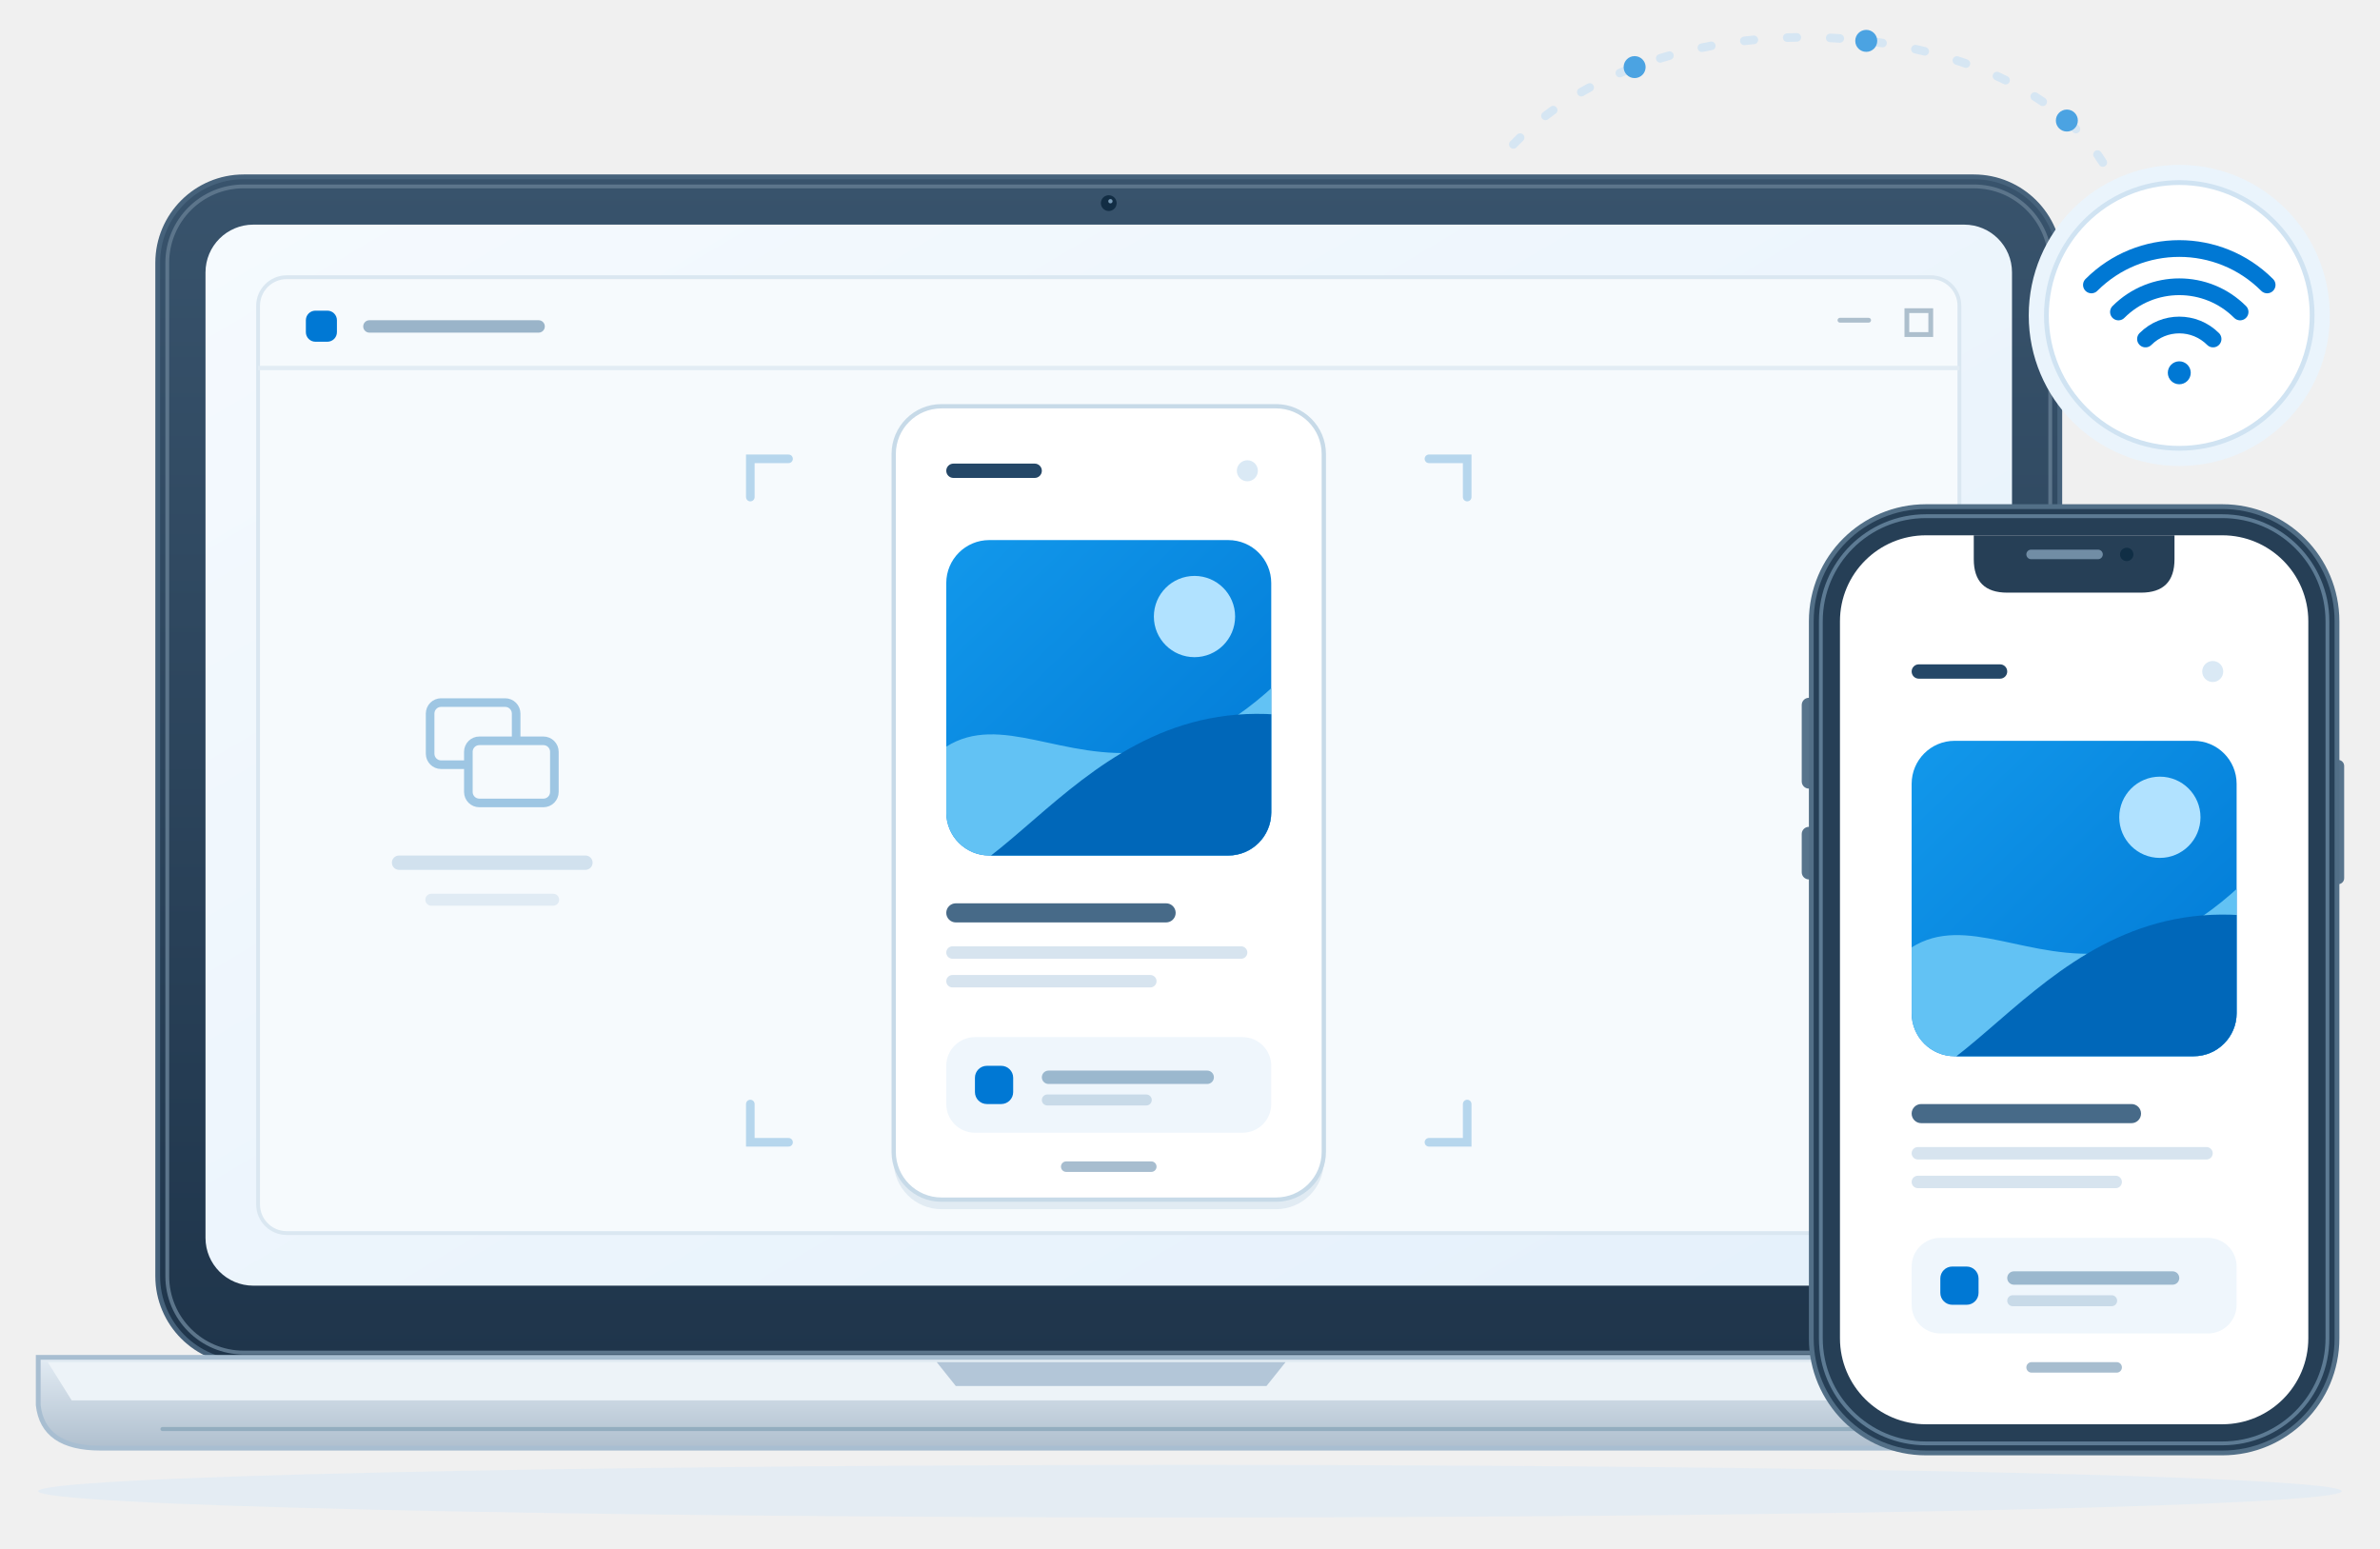
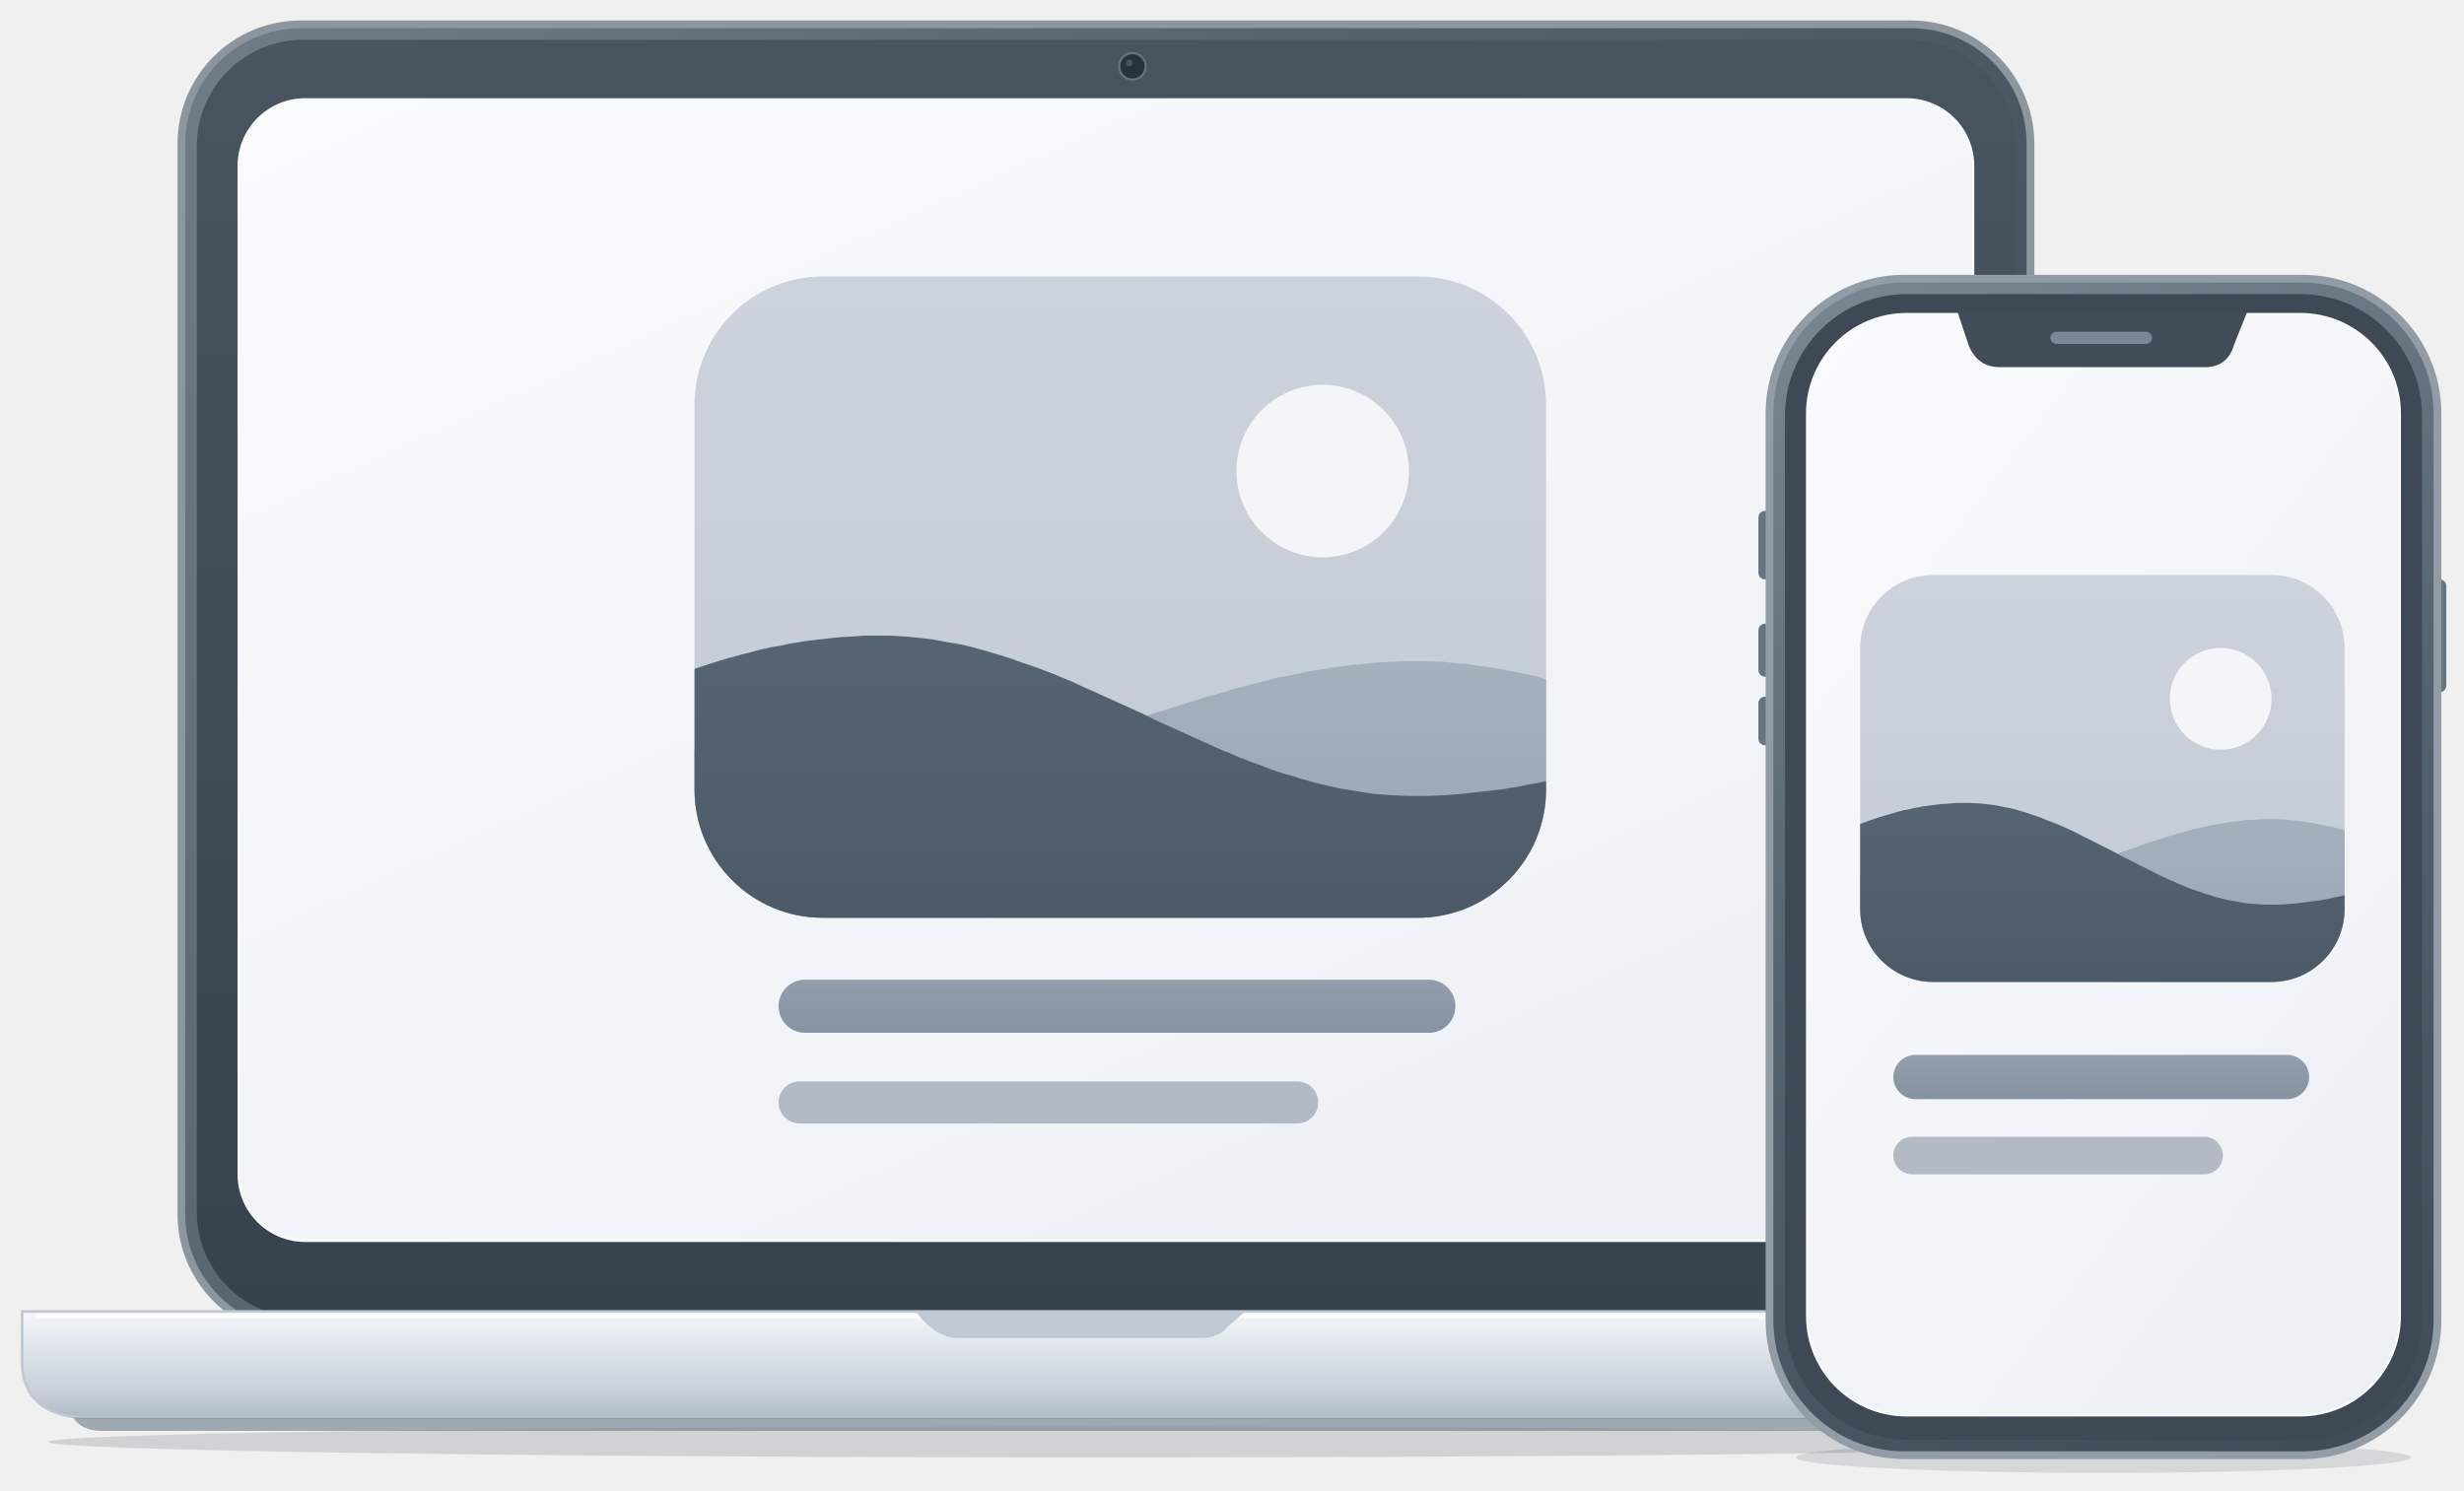
- <svg xmlns="http://www.w3.org/2000/svg" width="996" height="648" viewBox="72 30 498 324" fill="none" role="img" aria-labelledby="title desc">
+ <svg xmlns="http://www.w3.org/2000/svg" width="1114" height="674" viewBox="178 226 1114 674" fill="none" shape-rendering="geometricPrecision">
  <defs>
-     <linearGradient id="chassis" x1="0" y1="0" x2="0" y2="1">
-       <stop stop-color="#38536C" />
-       <stop offset="1" stop-color="#1F354B" />
+     <linearGradient id="laptop-case" x1="260" y1="237" x2="1040" y2="829" gradientUnits="userSpaceOnUse">
+       <stop stop-color="#707C88" />
+       <stop offset=".42" stop-color="#56636F" />
+       <stop offset="1" stop-color="#3E4A56" />
    </linearGradient>
-     <linearGradient id="silver" x1="0" y1="0" x2="0" y2="1">
-       <stop stop-color="#E3ECF4" />
-       <stop offset="1" stop-color="#AFBFCE" />
+     <linearGradient id="laptop-bezel" x1="600" y1="244" x2="600" y2="822" gradientUnits="userSpaceOnUse">
+       <stop stop-color="#485561" />
+       <stop offset="1" stop-color="#36434F" />
    </linearGradient>
-     <linearGradient id="blue" x1="0" y1="0" x2="1" y2="1">
-       <stop stop-color="#1298EB" />
-       <stop offset="1" stop-color="#0078D4" />
+     <linearGradient id="screen-face" x1="0" y1="0" x2=".7" y2="1">
+       <stop stop-color="#FAFBFD" />
+       <stop offset="1" stop-color="#EDF1F5" />
    </linearGradient>
-     <linearGradient id="canvas" x1="0" y1="0" x2="1" y2="1">
-       <stop stop-color="#F5FAFE" />
-       <stop offset="1" stop-color="#E4F0FB" />
+     <linearGradient id="laptop-base" x1="0" y1="0" x2="0" y2="1">
+       <stop stop-color="#F4F7FA" />
+       <stop offset=".34" stop-color="#DFE5EC" />
+       <stop offset=".8" stop-color="#C4CDD7" />
+       <stop offset="1" stop-color="#AFBAC6" />
    </linearGradient>
+     <linearGradient id="phone-case" x1="990" y1="354" x2="1250" y2="884" gradientUnits="userSpaceOnUse">
+       <stop stop-color="#7A8793" />
+       <stop offset=".48" stop-color="#55626F" />
+       <stop offset="1" stop-color="#3F4B57" />
+     </linearGradient>
+     <linearGradient id="photo-sky" x1="0" y1="0" x2="0" y2="1">
+       <stop stop-color="#CDD3DC" />
+       <stop offset="1" stop-color="#C2CAD5" />
+     </linearGradient>
+     <linearGradient id="rear-mountains" x1="0" y1=".5" x2="0" y2="1" gradientUnits="userSpaceOnUse">
+       <stop stop-color="#A8B2BF" />
+       <stop offset="1" stop-color="#99A5B4" />
+     </linearGradient>
+     <linearGradient id="front-mountains" x1="0" y1=".5" x2="0" y2="1" gradientUnits="userSpaceOnUse">
+       <stop stop-color="#586572" />
+       <stop offset="1" stop-color="#4C5966" />
+     </linearGradient>
+     <linearGradient id="primary-line" x1="0" y1="0" x2="0" y2="1">
+       <stop stop-color="#929EAB" />
+       <stop offset="1" stop-color="#8793A1" />
+     </linearGradient>
+     <clipPath id="computer-clip">
+       <rect x="492" y="351" width="385" height="290" rx="58" />
+     </clipPath>
+     <clipPath id="phone-clip">
+       <rect x="1019" y="486" width="219" height="184" rx="33" />
+     </clipPath>
  </defs>
-   <g id="illustration" transform="translate(39,-15)">
-     <ellipse cx="282" cy="357" rx="241" ry="5.5" fill="#E4ECF3" />
-     <g id="wireless-transfer">
-       <path d="M 473,79 C 453,47 379,42 348,77" stroke="#D6E6F3" stroke-width="1.8" stroke-dasharray="2 7" stroke-linecap="round" />
-       <circle cx="465.477" cy="70.223" r="2.3" fill="#4BA3E2" />
-       <circle cx="423.500" cy="53.549" r="2.3" fill="#4BA3E2" />
-       <circle cx="375.034" cy="59.040" r="2.3" fill="#4BA3E2" />
-     </g>
-     <g id="laptop">
-       <rect x="66" y="82" width="398" height="248" rx="18" fill="url(#chassis)" stroke="#46627B" stroke-width="1" />
-       <rect x="68" y="84" width="394" height="244" rx="16" stroke="#5C758B" stroke-width=".8" />
-       <rect x="76" y="92" width="378" height="222" rx="10" fill="url(#canvas)" />
-       <circle cx="265" cy="87.5" r="1.65" fill="#122D44" />
-       <circle cx="265.35" cy="87.1" r=".45" fill="#789AB6" />
-       <path d="M 41,329 H 489 L 509,339 Q 508,348 496,348 H 54 Q 42,348 41,339 Z" fill="url(#silver)" stroke="#A8BED1" stroke-width="1" />
-       <path d="M 43,330 H 487 L 502,338 H 48 Z" fill="#EDF3F8" />
-       <path d="M 229,330 H 302 L 298,335 H 233 Z" fill="#B3C6D8" />
-       <path d="M 67,344 H 477" stroke="#93ADBF" stroke-width=".85" stroke-linecap="round" />
-     </g>
-     <g id="desktop-interface">
-       <rect x="87" y="103" width="356" height="200" rx="6" fill="#F6FAFD" stroke="#DAE7F1" stroke-width=".8" />
-       <path d="M 87,122 H 443" stroke="#E2ECF4" stroke-width=".9" />
-       <rect x="97" y="110" width="6.5" height="6.5" rx="2" fill="#0078D4" />
-       <rect x="109" y="112" width="38" height="2.6" rx="1.3" fill="#9AB4C9" />
-       <path d="M 418,112 H 424 M 432,110 V 115 H 437 V 110 Z" stroke="#ADBFCD" stroke-width="1" stroke-linecap="round" />
-       <path d="M 198,141 H 190 V 149 M 332,141 H 340 V 149 M 198,284 H 190 V 276 M 332,284 H 340 V 276" stroke="#B6D6ED" stroke-width="1.8" stroke-linecap="round" />
-       <rect x="220" y="132" width="90" height="166" rx="10" fill="#E1EBF3" />
-       <rect x="220" y="130" width="90" height="166" rx="10" fill="#FFFFFF" stroke="#C7DAE8" stroke-width=".9" />
-       <g id="mirrored-content" transform="translate(223,132) scale(1)">
-         <clipPath id="mirrored-panel-clip">
-           <rect width="84" height="162" rx="9" />
-         </clipPath>
-         <g clip-path="url(#mirrored-panel-clip)">
-           <rect width="84" height="162" fill="#FFFFFF" />
-           <g id="mirrored-header">
-             <rect x="8" y="10" width="20" height="3" rx="1.5" fill="#244767" />
-             <circle cx="71" cy="11.5" r="2.2" fill="#DAE9F5" />
-           </g>
-           <clipPath id="mirrored-hero-clip">
-             <rect x="8" y="26" width="68" height="66" rx="9" />
-           </clipPath>
-           <g clip-path="url(#mirrored-hero-clip)">
-             <rect x="8" y="26" width="68" height="66" fill="url(#blue)" />
-             <circle cx="59.940" cy="42" r="8.5" fill="#B1E2FF" />
-             <g transform="translate(1.763,0)">
-               <path d="M -4,82 C 17,40 42,105 90,39 V 105 H -4 Z" fill="#62C2F4" />
-               <path d="M -4,99 C 20,104 37,50 89,65 V 108 H -4 Z" fill="#0067B9" />
-             </g>
-           </g>
-           <rect x="8" y="102" width="48" height="4" rx="2" fill="#476A88" />
-           <rect x="8" y="111" width="63" height="2.6" rx="1.3" fill="#D7E4EF" />
-           <rect x="8" y="117" width="44" height="2.6" rx="1.3" fill="#D7E4EF" />
-           <rect x="8" y="130" width="68" height="20" rx="6" fill="#EFF6FC" />
-           <rect x="14" y="136" width="8" height="8" rx="2.5" fill="#0078D4" />
-           <rect x="28" y="137" width="36" height="2.8" rx="1.4" fill="#9BB8CE" />
-           <rect x="28" y="142" width="23" height="2.3" rx="1.15" fill="#C8DAE8" />
-           <rect x="32" y="156" width="20" height="2.2" rx="1.1" fill="#A7BDCF" />
-         </g>
-       </g>
-       <g id="mirror-symbol" stroke="#9EC6E3" stroke-width="1.8">
-         <rect x="123" y="192" width="18" height="13" rx="2.3" />
-         <rect x="131" y="200" width="18" height="13" rx="2.3" fill="#F6FAFD" />
-       </g>
-       <rect x="115" y="224" width="42" height="3" rx="1.5" fill="#D1E1EE" />
-       <rect x="122" y="232" width="28" height="2.5" rx="1.25" fill="#E0EBF4" />
-     </g>
-     <g id="wifi-badge">
-       <circle cx="489" cy="111" r="31.5" fill="#EAF4FC" />
-       <circle cx="489" cy="111" r="27.8" fill="#FFFFFF" stroke="#D0E3F2" stroke-width="1" />
-       <g id="wifi-icon" stroke="#0078D4" stroke-width="3.5" stroke-linecap="round" fill="none">
-         <path d="M 470.615,104.615 A 26,26 0 0 1 507.385,104.615" />
-         <path d="M 476.272,110.272 A 18,18 0 0 1 501.728,110.272" />
-         <path d="M 481.929,115.929 A 10,10 0 0 1 496.071,115.929" />
-         <circle cx="489" cy="123" r="2.4" stroke="none" fill="#0078D4" />
-       </g>
-     </g>
-     <g id="phone">
-       <rect x="410" y="191" width="3" height="19" rx="1.5" fill="#58748C" />
-       <rect x="410" y="218" width="3" height="11" rx="1.5" fill="#58748C" />
-       <rect x="521" y="204" width="2.5" height="26" rx="1.25" fill="#58748C" />
-       <rect x="412" y="151" width="110" height="198" rx="24" fill="#263F56" stroke="#526F87" stroke-width="1" />
-       <rect x="414" y="153" width="106" height="194" rx="22" stroke="#5D7B94" stroke-width=".8" />
-       <rect x="418" y="157" width="98" height="186" rx="18" fill="#FFFFFF" />
-       <path d="M 446,157 H 488 V 162 Q 488,169 481,169 H 453 Q 446,169 446,162 Z" fill="#263F56" />
-       <rect x="457" y="160" width="16" height="2" rx="1" fill="#718DA5" />
-       <circle cx="478" cy="161" r="1.4" fill="#102E45" />
-       <g id="phone-content" transform="translate(425,174) scale(1)">
-         <clipPath id="phone-panel-clip">
-           <rect width="84" height="162" rx="9" />
-         </clipPath>
-         <g clip-path="url(#phone-panel-clip)">
-           <rect width="84" height="162" fill="#FFFFFF" />
-           <g id="phone-header">
-             <rect x="8" y="10" width="20" height="3" rx="1.5" fill="#244767" />
-             <circle cx="71" cy="11.5" r="2.2" fill="#DAE9F5" />
-           </g>
-           <clipPath id="phone-hero-clip">
-             <rect x="8" y="26" width="68" height="66" rx="9" />
-           </clipPath>
-           <g clip-path="url(#phone-hero-clip)">
-             <rect x="8" y="26" width="68" height="66" fill="url(#blue)" />
-             <circle cx="59.940" cy="42" r="8.5" fill="#B1E2FF" />
-             <g transform="translate(1.763,0)">
-               <path d="M -4,82 C 17,40 42,105 90,39 V 105 H -4 Z" fill="#62C2F4" />
-               <path d="M -4,99 C 20,104 37,50 89,65 V 108 H -4 Z" fill="#0067B9" />
-             </g>
-           </g>
-           <rect x="8" y="102" width="48" height="4" rx="2" fill="#476A88" />
-           <rect x="8" y="111" width="63" height="2.6" rx="1.3" fill="#D7E4EF" />
-           <rect x="8" y="117" width="44" height="2.6" rx="1.3" fill="#D7E4EF" />
-           <rect x="8" y="130" width="68" height="20" rx="6" fill="#EFF6FC" />
-           <rect x="14" y="136" width="8" height="8" rx="2.5" fill="#0078D4" />
-           <rect x="28" y="137" width="36" height="2.8" rx="1.4" fill="#9BB8CE" />
-           <rect x="28" y="142" width="23" height="2.3" rx="1.15" fill="#C8DAE8" />
-           <rect x="32" y="156" width="20" height="2.2" rx="1.1" fill="#A7BDCF" />
-         </g>
+   <ellipse cx="676" cy="878" rx="476" ry="7" fill="#27313C" opacity=".16" />
+   <ellipse cx="1129" cy="885" rx="139" ry="7" fill="#27313C" opacity=".13" />
+   <rect x="260" y="237" width="836" height="592" rx="54" fill="url(#laptop-case)" stroke="#8C969F" stroke-width="3.5" />
+   <rect x="267" y="244" width="822" height="578" rx="48" fill="url(#laptop-bezel)" />
+   <rect x="286" y="271" width="784" height="516" rx="30" fill="url(#screen-face)" stroke="#F7F9FB" stroke-width="1.2" />
+   <circle cx="690" cy="256" r="6" fill="#26323D" stroke="#65717E" stroke-width="1" />
+   <circle cx="688.5" cy="254.5" r="1.5" fill="#83909C" opacity=".35" />
+   <g clip-path="url(#computer-clip)">
+     <rect x="492" y="351" width="385" height="290" fill="url(#photo-sky)" />
+     <circle cx="776" cy="439" r="39" fill="#F3F5F8" />
+     <g transform="translate(492 351) scale(385 290)">
+       <g>
+         <path d="M0 1 L0 0.739 C0.007 0.741 0.013 0.743 0.02 0.744 C0.027 0.746 0.033 0.747 0.04 0.749 C0.047 0.75 0.053 0.752 0.06 0.753 C0.067 0.755 0.073 0.756 0.08 0.757 C0.087 0.758 0.093 0.76 0.1 0.761 C0.107 0.762 0.113 0.763 0.12 0.764 C0.127 0.764 0.133 0.765 0.14 0.766 C0.147 0.767 0.153 0.767 0.16 0.768 C0.167 0.768 0.173 0.769 0.18 0.769 C0.187 0.769 0.193 0.77 0.2 0.77 C0.205 0.77 0.211 0.77 0.216 0.77 C0.217 0.77 0.219 0.77 0.22 0.77 C0.227 0.77 0.233 0.77 0.24 0.769 C0.247 0.769 0.253 0.769 0.26 0.768 C0.267 0.767 0.273 0.767 0.28 0.766 C0.287 0.765 0.293 0.764 0.3 0.763 C0.307 0.762 0.313 0.76 0.32 0.759 C0.327 0.757 0.333 0.756 0.34 0.754 C0.347 0.753 0.353 0.751 0.36 0.749 C0.367 0.747 0.373 0.745 0.38 0.743 C0.387 0.741 0.393 0.739 0.4 0.737 C0.407 0.734 0.413 0.732 0.42 0.73 C0.427 0.727 0.433 0.725 0.44 0.722 C0.447 0.72 0.453 0.717 0.46 0.714 C0.467 0.712 0.473 0.709 0.48 0.706 C0.487 0.704 0.493 0.701 0.5 0.698 C0.507 0.695 0.513 0.692 0.52 0.69 C0.527 0.687 0.533 0.684 0.54 0.681 C0.547 0.678 0.553 0.676 0.56 0.673 C0.567 0.67 0.573 0.667 0.58 0.664 C0.587 0.662 0.593 0.659 0.6 0.656 C0.607 0.654 0.613 0.651 0.62 0.649 C0.627 0.646 0.633 0.643 0.64 0.641 C0.647 0.639 0.653 0.636 0.66 0.634 C0.667 0.632 0.673 0.63 0.68 0.627 C0.687 0.625 0.693 0.623 0.7 0.622 C0.707 0.62 0.713 0.618 0.72 0.616 C0.727 0.615 0.733 0.613 0.74 0.612 C0.747 0.61 0.753 0.609 0.76 0.608 C0.767 0.607 0.773 0.605 0.78 0.605 C0.787 0.604 0.793 0.603 0.8 0.602 C0.807 0.602 0.813 0.601 0.82 0.601 C0.827 0.6 0.833 0.6 0.84 0.6 C0.842 0.6 0.844 0.6 0.846 0.6 C0.851 0.6 0.855 0.6 0.86 0.6 C0.867 0.6 0.873 0.601 0.88 0.601 C0.887 0.602 0.893 0.603 0.9 0.604 C0.907 0.604 0.913 0.605 0.92 0.607 C0.927 0.608 0.933 0.609 0.94 0.611 C0.947 0.612 0.953 0.614 0.96 0.616 C0.967 0.617 0.973 0.619 0.98 0.621 C0.987 0.623 0.993 0.625 1 0.628 L1 1 Z" fill="url(#rear-mountains)" />
+         <path d="M0 1 L0 0.612 C0.007 0.609 0.013 0.606 0.02 0.603 C0.027 0.6 0.033 0.598 0.04 0.595 C0.047 0.593 0.053 0.59 0.06 0.588 C0.067 0.586 0.073 0.583 0.08 0.581 C0.087 0.579 0.093 0.577 0.1 0.576 C0.107 0.574 0.113 0.572 0.12 0.571 C0.127 0.569 0.133 0.568 0.14 0.567 C0.147 0.566 0.153 0.565 0.16 0.564 C0.167 0.563 0.173 0.562 0.18 0.562 C0.187 0.561 0.193 0.561 0.2 0.56 C0.205 0.56 0.211 0.56 0.216 0.56 C0.217 0.56 0.219 0.56 0.22 0.56 C0.227 0.56 0.233 0.56 0.24 0.561 C0.247 0.561 0.253 0.562 0.26 0.563 C0.267 0.564 0.273 0.565 0.28 0.566 C0.287 0.568 0.293 0.569 0.3 0.571 C0.307 0.572 0.313 0.574 0.32 0.576 C0.327 0.578 0.333 0.581 0.34 0.583 C0.347 0.586 0.353 0.588 0.36 0.591 C0.367 0.594 0.373 0.596 0.38 0.6 C0.387 0.603 0.393 0.606 0.4 0.609 C0.407 0.612 0.413 0.616 0.42 0.619 C0.427 0.623 0.433 0.626 0.44 0.63 C0.447 0.634 0.453 0.638 0.46 0.642 C0.467 0.646 0.473 0.65 0.48 0.654 C0.487 0.658 0.493 0.662 0.5 0.666 C0.507 0.67 0.513 0.674 0.52 0.678 C0.527 0.682 0.533 0.686 0.54 0.691 C0.547 0.695 0.553 0.699 0.56 0.703 C0.567 0.707 0.573 0.711 0.58 0.715 C0.587 0.719 0.593 0.723 0.6 0.727 C0.607 0.731 0.613 0.735 0.62 0.739 C0.627 0.742 0.633 0.746 0.64 0.75 C0.647 0.753 0.653 0.757 0.66 0.76 C0.667 0.763 0.673 0.767 0.68 0.77 C0.687 0.773 0.693 0.776 0.7 0.778 C0.707 0.781 0.713 0.784 0.72 0.786 C0.727 0.789 0.733 0.791 0.74 0.793 C0.747 0.795 0.753 0.797 0.76 0.799 C0.767 0.8 0.773 0.802 0.78 0.803 C0.787 0.805 0.793 0.806 0.8 0.807 C0.807 0.808 0.813 0.808 0.82 0.809 C0.827 0.809 0.833 0.81 0.84 0.81 C0.842 0.81 0.844 0.81 0.846 0.81 C0.851 0.81 0.855 0.81 0.86 0.81 C0.867 0.81 0.873 0.809 0.88 0.809 C0.887 0.808 0.893 0.808 0.9 0.807 C0.907 0.806 0.913 0.805 0.92 0.804 C0.927 0.803 0.933 0.802 0.94 0.801 C0.947 0.8 0.953 0.799 0.96 0.797 C0.967 0.796 0.973 0.794 0.98 0.792 C0.987 0.791 0.993 0.789 1 0.787 L1 1 Z" fill="url(#front-mountains)" />
      </g>
    </g>
  </g>
+   <rect x="530" y="669" width="306" height="24" rx="12" fill="url(#primary-line)" />
+   <rect x="530" y="715" width="244" height="19" rx="9.5" fill="#B1BAC5" />
+   <path d="M188 819 H1155 V838 C1155 855 1144 866 1127 867 H217 C199 867 188 858 188 842 Z" fill="url(#laptop-base)" stroke="#C0C9D2" stroke-width="1.2" />
+   <path d="M194 821 H1150" stroke="#FFFFFF" stroke-width="2" opacity=".85" />
+   <path d="M592 819 H741 L733 826 Q729 831 721 831 H611 Q601 831 592 819 Z" fill="#C0C9D3" />
+   <path d="M211 867 H1136 L1126 873 H224 Q215 873 211 867 Z" fill="#75818D" opacity=".65" />
+   <rect x="973" y="457" width="7" height="31" rx="3" fill="#67737F" />
+   <rect x="973" y="508" width="7" height="24" rx="3" fill="#67737F" />
+   <rect x="973" y="541" width="7" height="22" rx="3" fill="#67737F" />
+   <rect x="1277" y="488" width="7" height="51" rx="3" fill="#687480" />
+   <rect x="978" y="352" width="302" height="532" rx="61" fill="url(#phone-case)" stroke="#929CA6" stroke-width="3.5" />
+   <rect x="985" y="359" width="288" height="518" rx="55" fill="#3E4955" />
+   <rect x="995" y="368" width="268" height="498" rx="45" fill="url(#screen-face)" stroke="#F8FAFC" stroke-width="1" />
+   <path d="M1063 367 H1194 L1188 382 Q1185 392 1175 392 H1082 Q1072 392 1068 382 Z" fill="#414C58" />
+   <rect x="1105" y="376" width="46" height="5.5" rx="2.75" fill="#7B8794" />
+   <g clip-path="url(#phone-clip)">
+     <rect x="1019" y="486" width="219" height="184" fill="url(#photo-sky)" />
+     <circle cx="1182" cy="542" r="23" fill="#F3F5F8" />
+     <g transform="translate(1019 486) scale(219 184)">
+       <g>
+         <path d="M0 1 L0 0.739 C0.007 0.741 0.013 0.743 0.02 0.744 C0.027 0.746 0.033 0.747 0.04 0.749 C0.047 0.75 0.053 0.752 0.06 0.753 C0.067 0.755 0.073 0.756 0.08 0.757 C0.087 0.758 0.093 0.76 0.1 0.761 C0.107 0.762 0.113 0.763 0.12 0.764 C0.127 0.764 0.133 0.765 0.14 0.766 C0.147 0.767 0.153 0.767 0.16 0.768 C0.167 0.768 0.173 0.769 0.18 0.769 C0.187 0.769 0.193 0.77 0.2 0.77 C0.205 0.77 0.211 0.77 0.216 0.77 C0.217 0.77 0.219 0.77 0.22 0.77 C0.227 0.77 0.233 0.77 0.24 0.769 C0.247 0.769 0.253 0.769 0.26 0.768 C0.267 0.767 0.273 0.767 0.28 0.766 C0.287 0.765 0.293 0.764 0.3 0.763 C0.307 0.762 0.313 0.76 0.32 0.759 C0.327 0.757 0.333 0.756 0.34 0.754 C0.347 0.753 0.353 0.751 0.36 0.749 C0.367 0.747 0.373 0.745 0.38 0.743 C0.387 0.741 0.393 0.739 0.4 0.737 C0.407 0.734 0.413 0.732 0.42 0.73 C0.427 0.727 0.433 0.725 0.44 0.722 C0.447 0.72 0.453 0.717 0.46 0.714 C0.467 0.712 0.473 0.709 0.48 0.706 C0.487 0.704 0.493 0.701 0.5 0.698 C0.507 0.695 0.513 0.692 0.52 0.69 C0.527 0.687 0.533 0.684 0.54 0.681 C0.547 0.678 0.553 0.676 0.56 0.673 C0.567 0.67 0.573 0.667 0.58 0.664 C0.587 0.662 0.593 0.659 0.6 0.656 C0.607 0.654 0.613 0.651 0.62 0.649 C0.627 0.646 0.633 0.643 0.64 0.641 C0.647 0.639 0.653 0.636 0.66 0.634 C0.667 0.632 0.673 0.63 0.68 0.627 C0.687 0.625 0.693 0.623 0.7 0.622 C0.707 0.62 0.713 0.618 0.72 0.616 C0.727 0.615 0.733 0.613 0.74 0.612 C0.747 0.61 0.753 0.609 0.76 0.608 C0.767 0.607 0.773 0.605 0.78 0.605 C0.787 0.604 0.793 0.603 0.8 0.602 C0.807 0.602 0.813 0.601 0.82 0.601 C0.827 0.6 0.833 0.6 0.84 0.6 C0.842 0.6 0.844 0.6 0.846 0.6 C0.851 0.6 0.855 0.6 0.86 0.6 C0.867 0.6 0.873 0.601 0.88 0.601 C0.887 0.602 0.893 0.603 0.9 0.604 C0.907 0.604 0.913 0.605 0.92 0.607 C0.927 0.608 0.933 0.609 0.94 0.611 C0.947 0.612 0.953 0.614 0.96 0.616 C0.967 0.617 0.973 0.619 0.98 0.621 C0.987 0.623 0.993 0.625 1 0.628 L1 1 Z" fill="url(#rear-mountains)" />
+         <path d="M0 1 L0 0.612 C0.007 0.609 0.013 0.606 0.02 0.603 C0.027 0.6 0.033 0.598 0.04 0.595 C0.047 0.593 0.053 0.59 0.06 0.588 C0.067 0.586 0.073 0.583 0.08 0.581 C0.087 0.579 0.093 0.577 0.1 0.576 C0.107 0.574 0.113 0.572 0.12 0.571 C0.127 0.569 0.133 0.568 0.14 0.567 C0.147 0.566 0.153 0.565 0.16 0.564 C0.167 0.563 0.173 0.562 0.18 0.562 C0.187 0.561 0.193 0.561 0.2 0.56 C0.205 0.56 0.211 0.56 0.216 0.56 C0.217 0.56 0.219 0.56 0.22 0.56 C0.227 0.56 0.233 0.56 0.24 0.561 C0.247 0.561 0.253 0.562 0.26 0.563 C0.267 0.564 0.273 0.565 0.28 0.566 C0.287 0.568 0.293 0.569 0.3 0.571 C0.307 0.572 0.313 0.574 0.32 0.576 C0.327 0.578 0.333 0.581 0.34 0.583 C0.347 0.586 0.353 0.588 0.36 0.591 C0.367 0.594 0.373 0.596 0.38 0.6 C0.387 0.603 0.393 0.606 0.4 0.609 C0.407 0.612 0.413 0.616 0.42 0.619 C0.427 0.623 0.433 0.626 0.44 0.63 C0.447 0.634 0.453 0.638 0.46 0.642 C0.467 0.646 0.473 0.65 0.48 0.654 C0.487 0.658 0.493 0.662 0.5 0.666 C0.507 0.67 0.513 0.674 0.52 0.678 C0.527 0.682 0.533 0.686 0.54 0.691 C0.547 0.695 0.553 0.699 0.56 0.703 C0.567 0.707 0.573 0.711 0.58 0.715 C0.587 0.719 0.593 0.723 0.6 0.727 C0.607 0.731 0.613 0.735 0.62 0.739 C0.627 0.742 0.633 0.746 0.64 0.75 C0.647 0.753 0.653 0.757 0.66 0.76 C0.667 0.763 0.673 0.767 0.68 0.77 C0.687 0.773 0.693 0.776 0.7 0.778 C0.707 0.781 0.713 0.784 0.72 0.786 C0.727 0.789 0.733 0.791 0.74 0.793 C0.747 0.795 0.753 0.797 0.76 0.799 C0.767 0.8 0.773 0.802 0.78 0.803 C0.787 0.805 0.793 0.806 0.8 0.807 C0.807 0.808 0.813 0.808 0.82 0.809 C0.827 0.809 0.833 0.81 0.84 0.81 C0.842 0.81 0.844 0.81 0.846 0.81 C0.851 0.81 0.855 0.81 0.86 0.81 C0.867 0.81 0.873 0.809 0.88 0.809 C0.887 0.808 0.893 0.808 0.9 0.807 C0.907 0.806 0.913 0.805 0.92 0.804 C0.927 0.803 0.933 0.802 0.94 0.801 C0.947 0.8 0.953 0.799 0.96 0.797 C0.967 0.796 0.973 0.794 0.98 0.792 C0.987 0.791 0.993 0.789 1 0.787 L1 1 Z" fill="url(#front-mountains)" />
+       </g>
+     </g>
+   </g>
+   <rect x="1034" y="703" width="188" height="20" rx="10" fill="url(#primary-line)" />
+   <rect x="1034" y="740" width="149" height="17" rx="8.5" fill="#B1BAC5" />
</svg>
